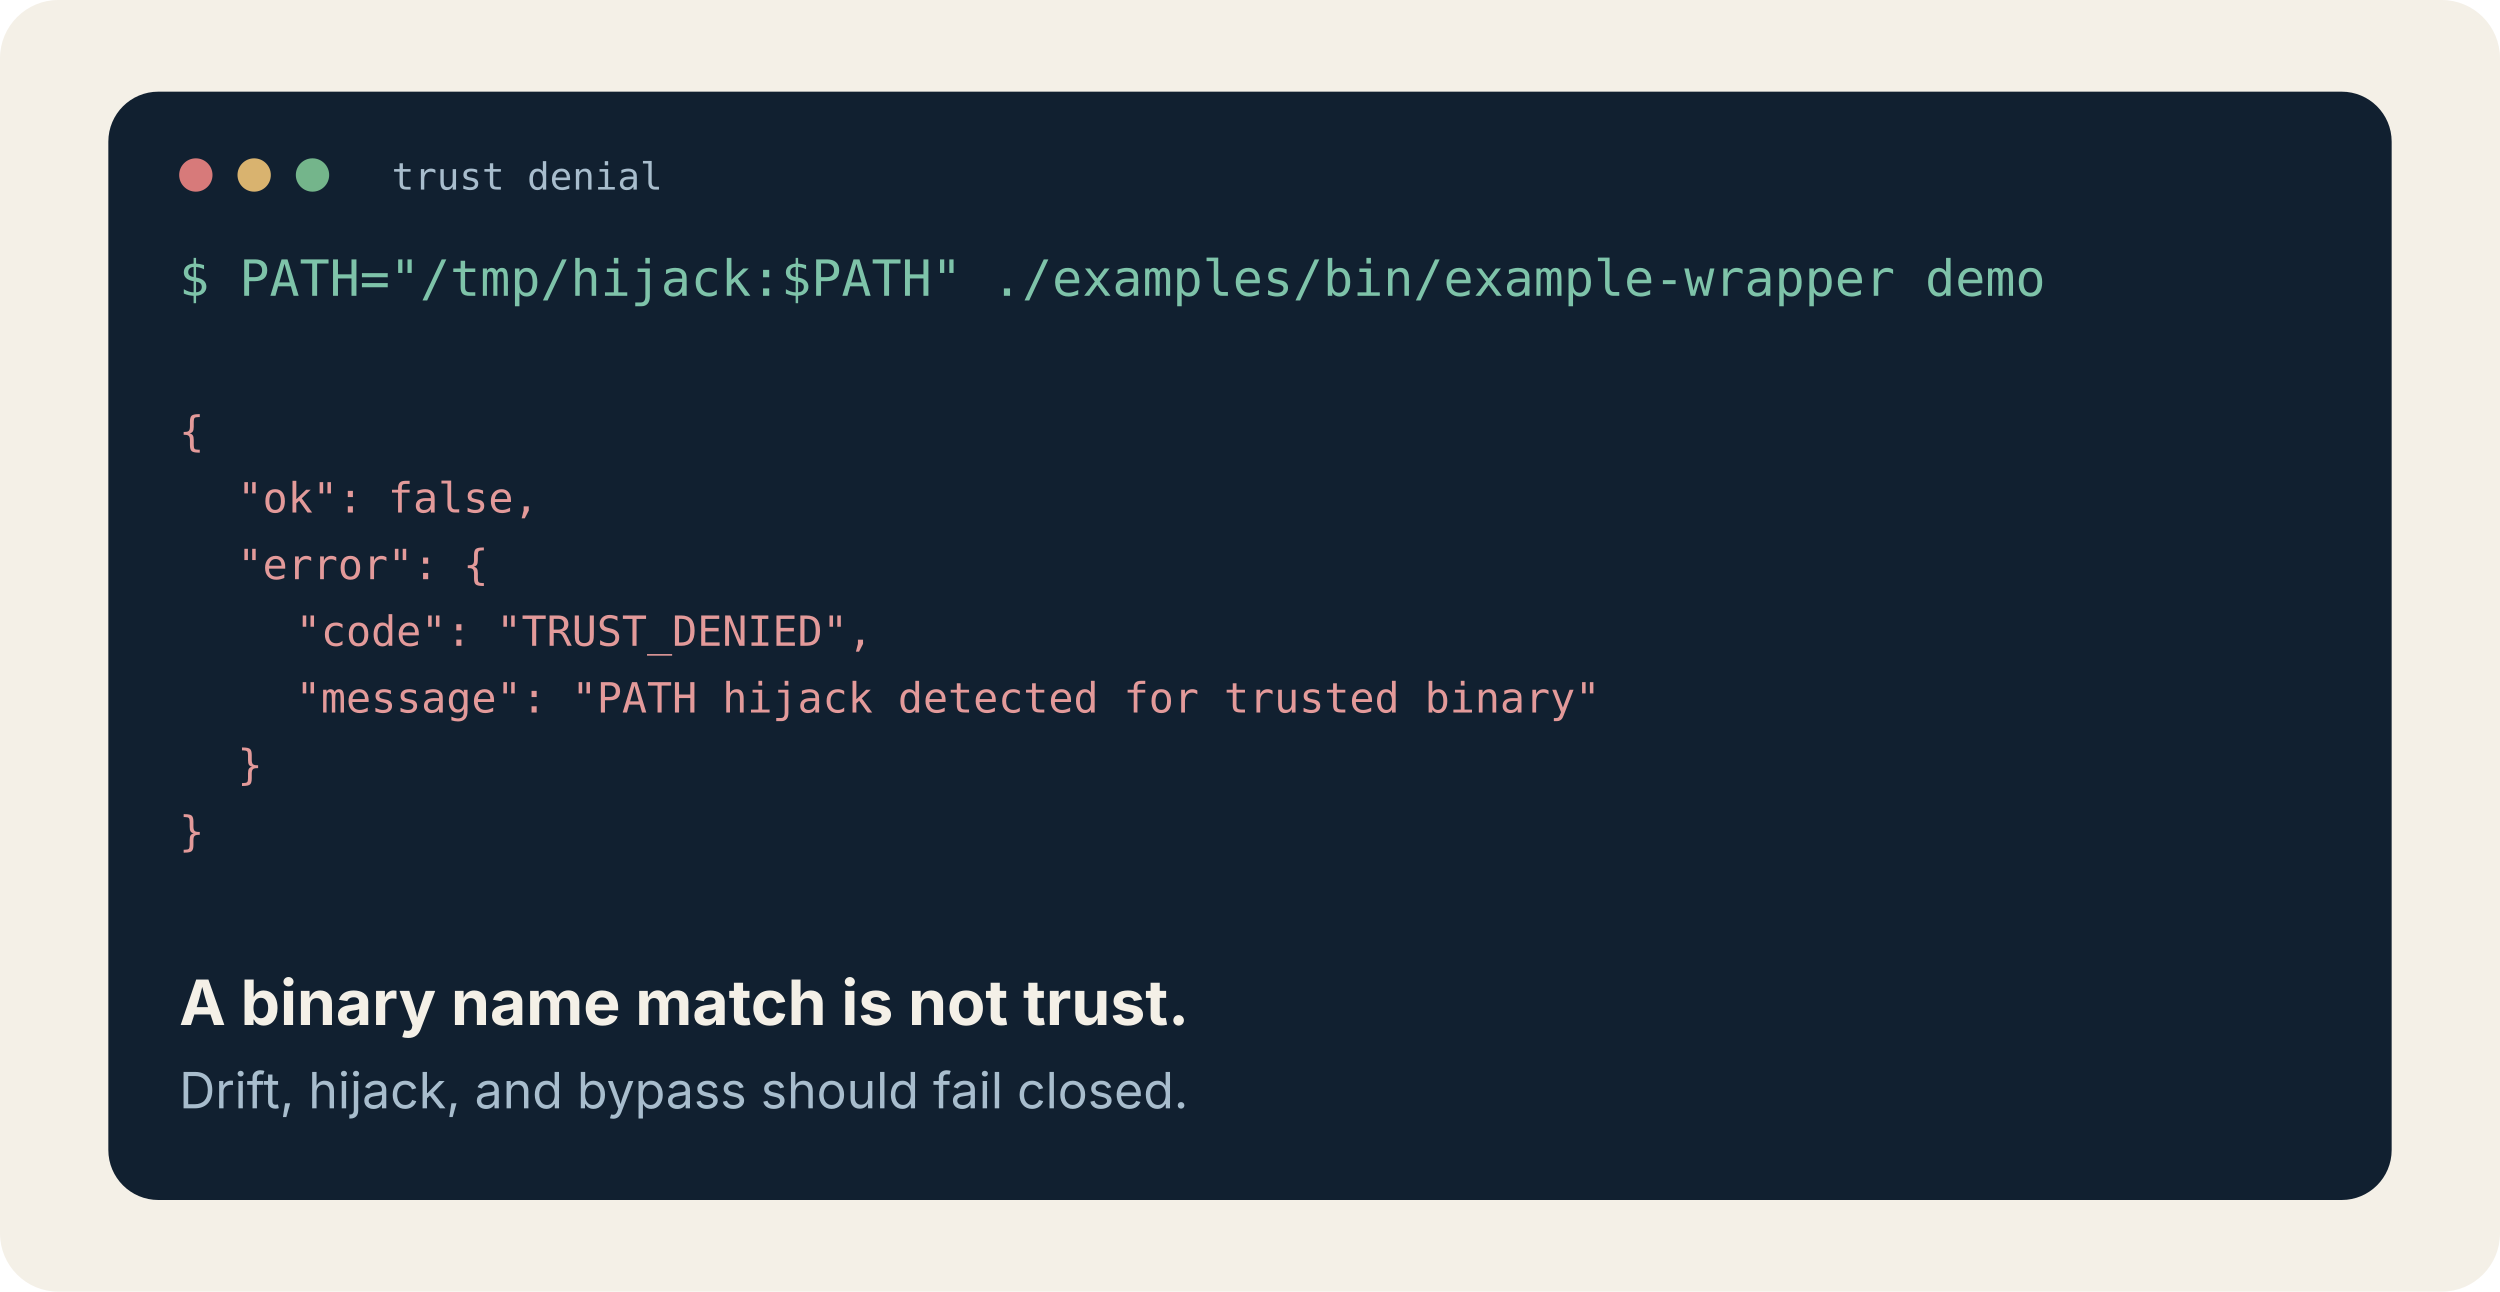
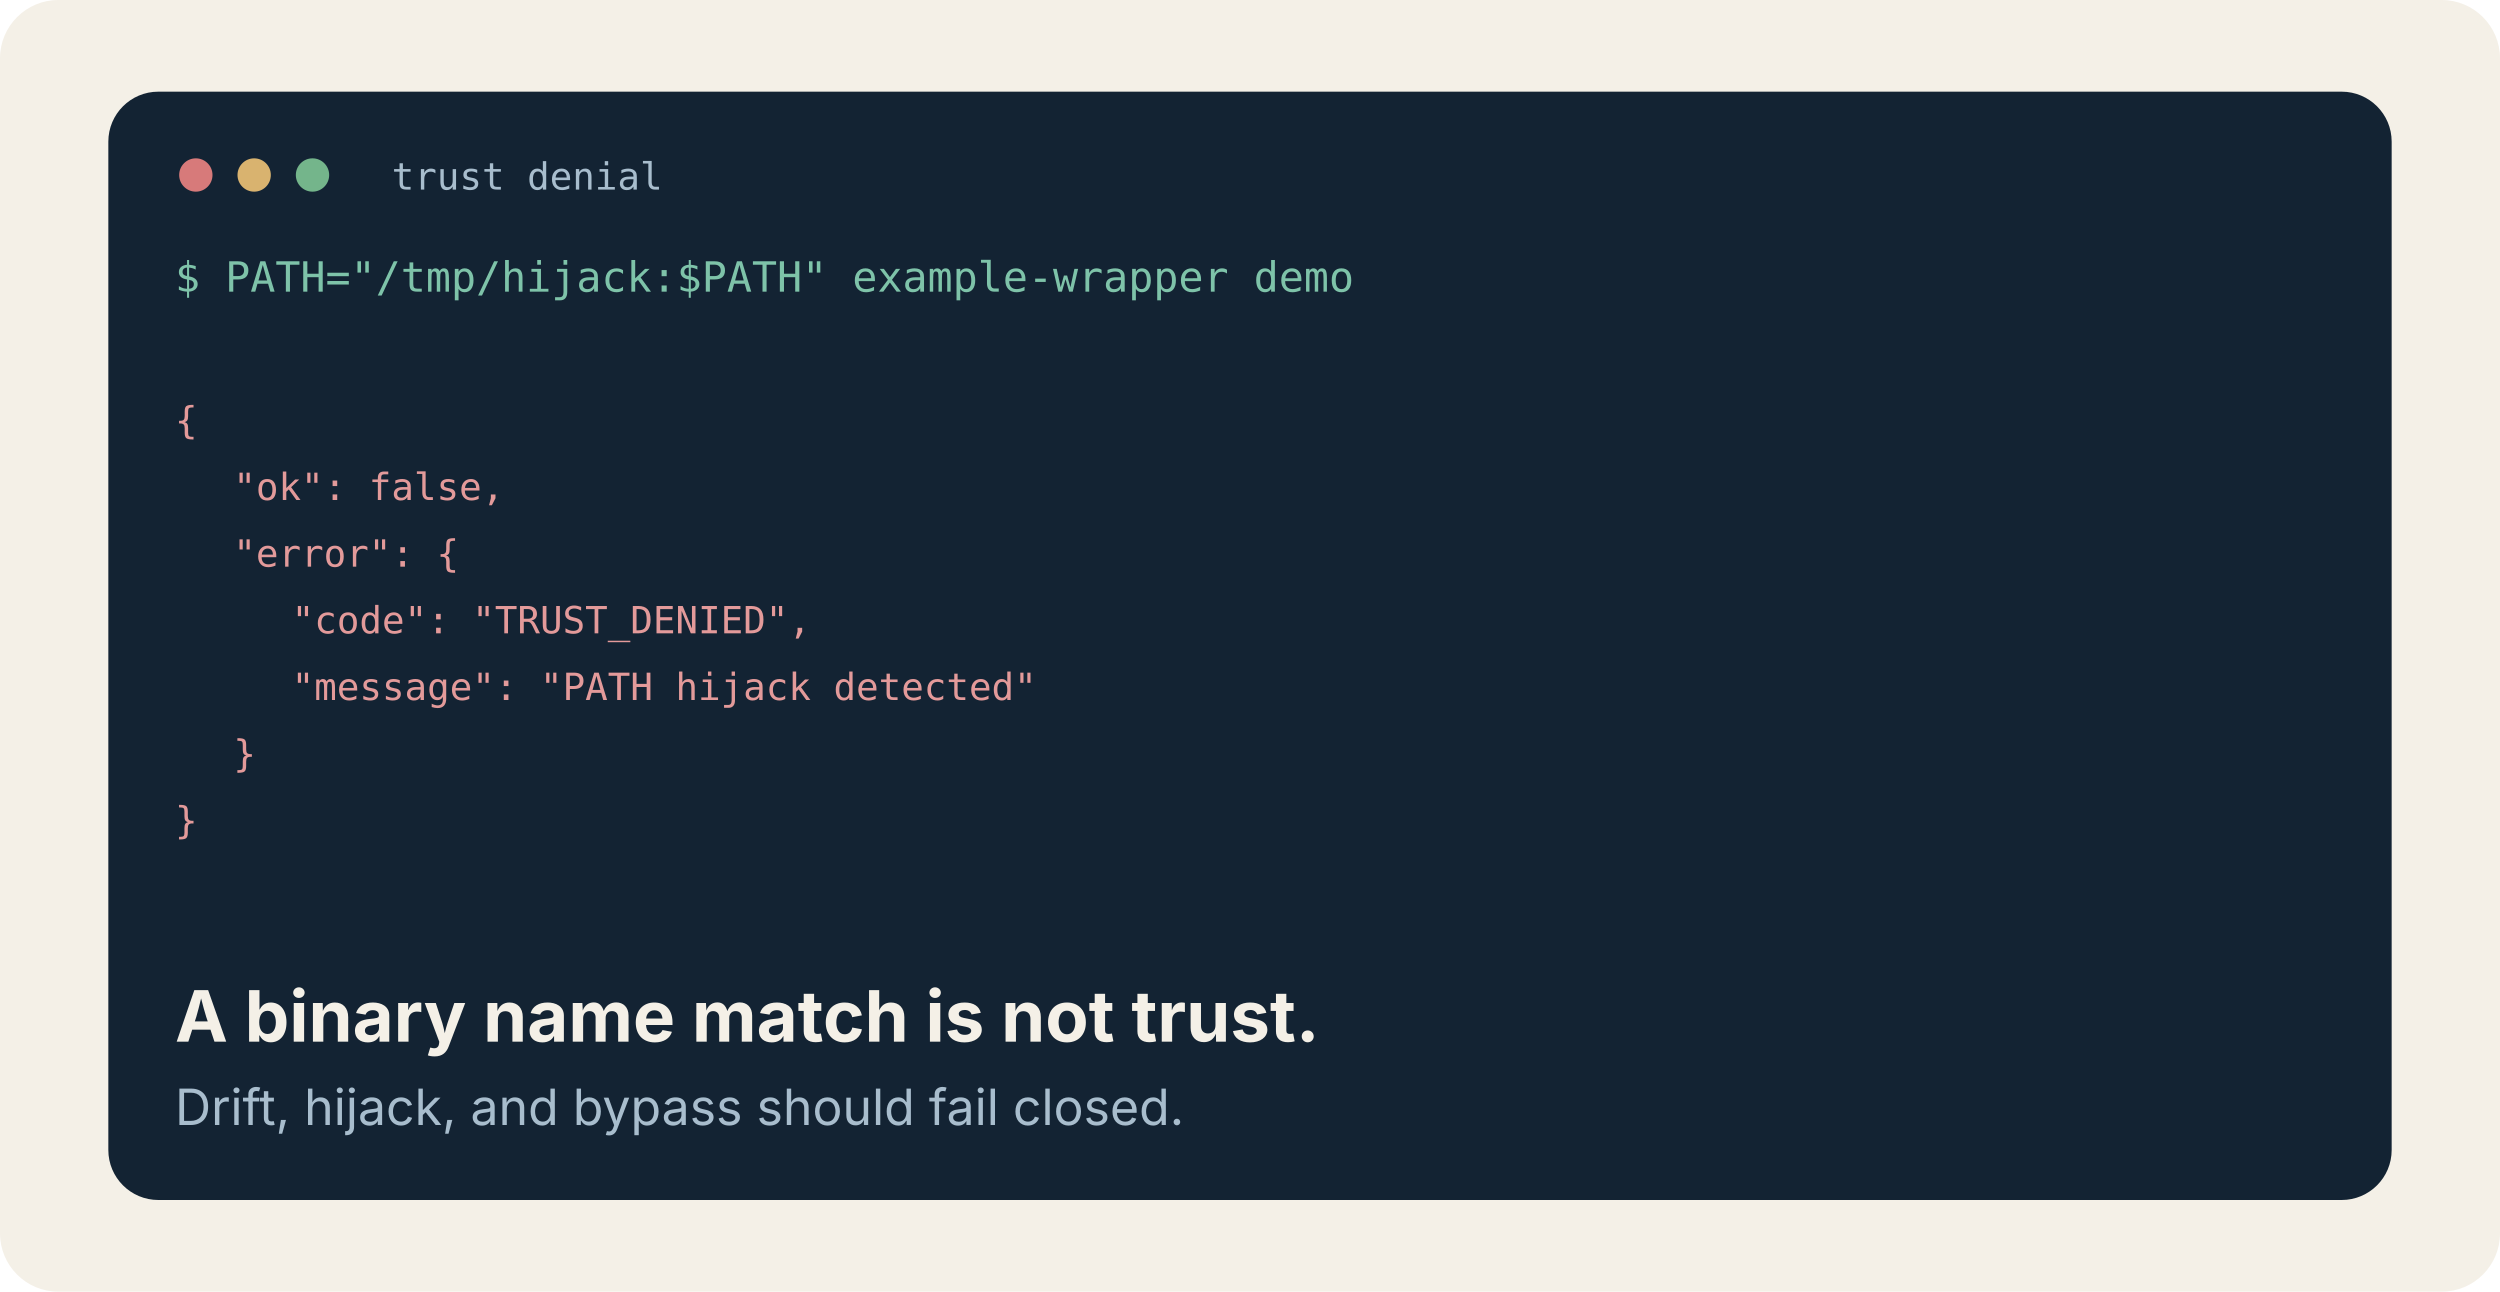
<svg xmlns="http://www.w3.org/2000/svg" width="1200" height="620" viewBox="0 0 1200 620" fill="none">
  <rect width="1200" height="620" rx="28" fill="#F4F0E7" />
-   <rect x="52" y="44" width="1096" height="532" rx="24" fill="#112030" />
+   <rect x="52" y="44" width="1096" height="532" rx="24" fill="#132333" />
  <circle cx="94" cy="84" r="8" fill="#D77A7A" />
  <circle cx="122" cy="84" r="8" fill="#D9B36F" />
  <circle cx="150" cy="84" r="8" fill="#74B58B" />
  <text x="188" y="91" fill="#A8BDCD" font-family="Menlo, Monaco, monospace" font-size="18">trust denial</text>
-   <text x="86" y="142" fill="#7EC3A9" font-family="Menlo, Monaco, monospace" font-size="24">$ PATH="/tmp/hijack:$PATH" ./examples/bin/example-wrapper demo</text>
-   <text x="86" y="214" fill="#E39A9A" font-family="Menlo, Monaco, monospace" font-size="20">{</text>
-   <text x="114" y="246" fill="#E39A9A" font-family="Menlo, Monaco, monospace" font-size="20">"ok": false,</text>
-   <text x="114" y="278" fill="#E39A9A" font-family="Menlo, Monaco, monospace" font-size="20">"error": {</text>
-   <text x="142" y="310" fill="#E39A9A" font-family="Menlo, Monaco, monospace" font-size="20">"code": "TRUST_DENIED",</text>
-   <text x="142" y="342" fill="#E39A9A" font-family="Menlo, Monaco, monospace" font-size="20">"message": "PATH hijack detected for trusted binary"</text>
-   <text x="114" y="374" fill="#E39A9A" font-family="Menlo, Monaco, monospace" font-size="20">}</text>
-   <text x="86" y="406" fill="#E39A9A" font-family="Menlo, Monaco, monospace" font-size="20">}</text>
-   <text x="86" y="492" fill="#F4F0E7" font-family="Inter, Arial, sans-serif" font-size="30" font-weight="700">A binary name match is not trust.</text>
-   <text x="86" y="532" fill="#A8BDCD" font-family="Inter, Arial, sans-serif" font-size="24">Drift, hijack, and bypass should fail closed.</text>
+   <text x="84" y="140" fill="#7EC3A9" font-family="Menlo, Monaco, monospace" font-size="20">$ PATH="/tmp/hijack:$PATH" example-wrapper demo</text>
+   <text x="84" y="208" fill="#E39A9A" font-family="Menlo, Monaco, monospace" font-size="18">{</text>
+   <text x="112" y="240" fill="#E39A9A" font-family="Menlo, Monaco, monospace" font-size="18">"ok": false,</text>
+   <text x="112" y="272" fill="#E39A9A" font-family="Menlo, Monaco, monospace" font-size="18">"error": {</text>
+   <text x="140" y="304" fill="#E39A9A" font-family="Menlo, Monaco, monospace" font-size="18">"code": "TRUST_DENIED",</text>
+   <text x="140" y="336" fill="#E39A9A" font-family="Menlo, Monaco, monospace" font-size="18">"message": "PATH hijack detected"</text>
+   <text x="112" y="368" fill="#E39A9A" font-family="Menlo, Monaco, monospace" font-size="18">}</text>
+   <text x="84" y="400" fill="#E39A9A" font-family="Menlo, Monaco, monospace" font-size="18">}</text>
+   <text x="84" y="500" fill="#F4F0E7" font-family="Inter, Arial, sans-serif" font-size="34" font-weight="700">A binary name match is not trust.</text>
+   <text x="84" y="540" fill="#A8BDCD" font-family="Inter, Arial, sans-serif" font-size="24">Drift, hijack, and bypass should fail closed.</text>
</svg>
